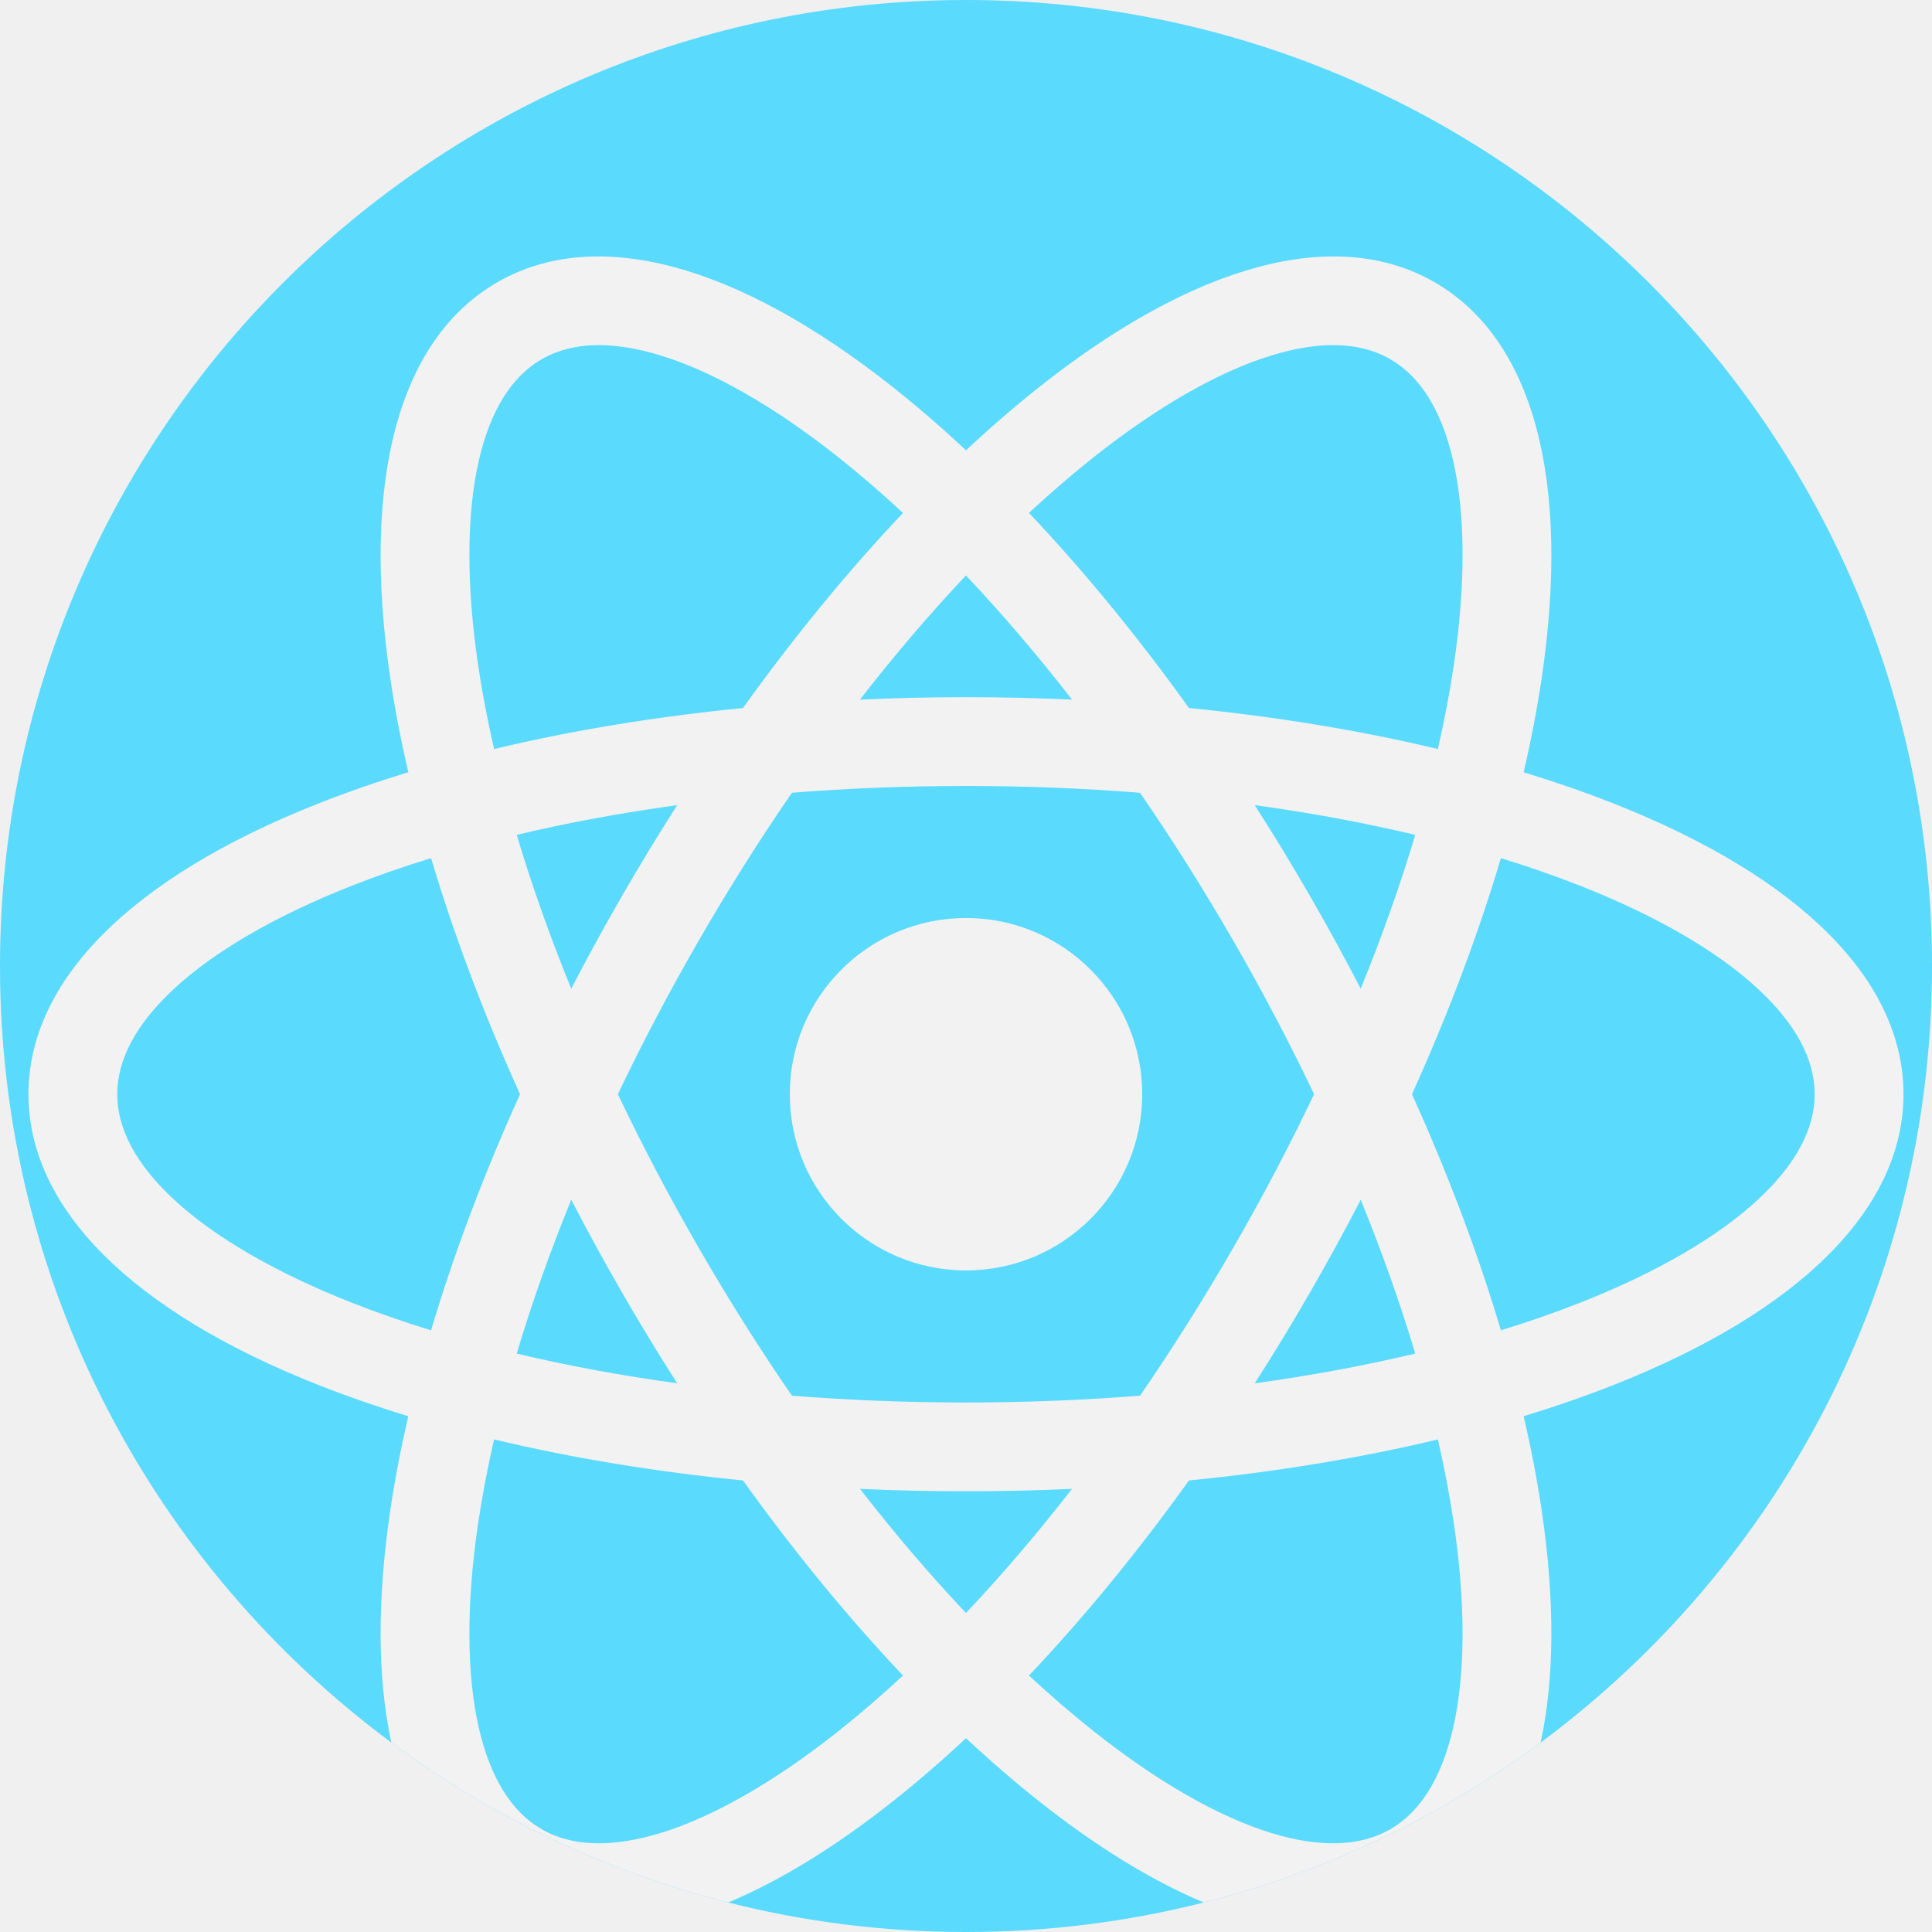
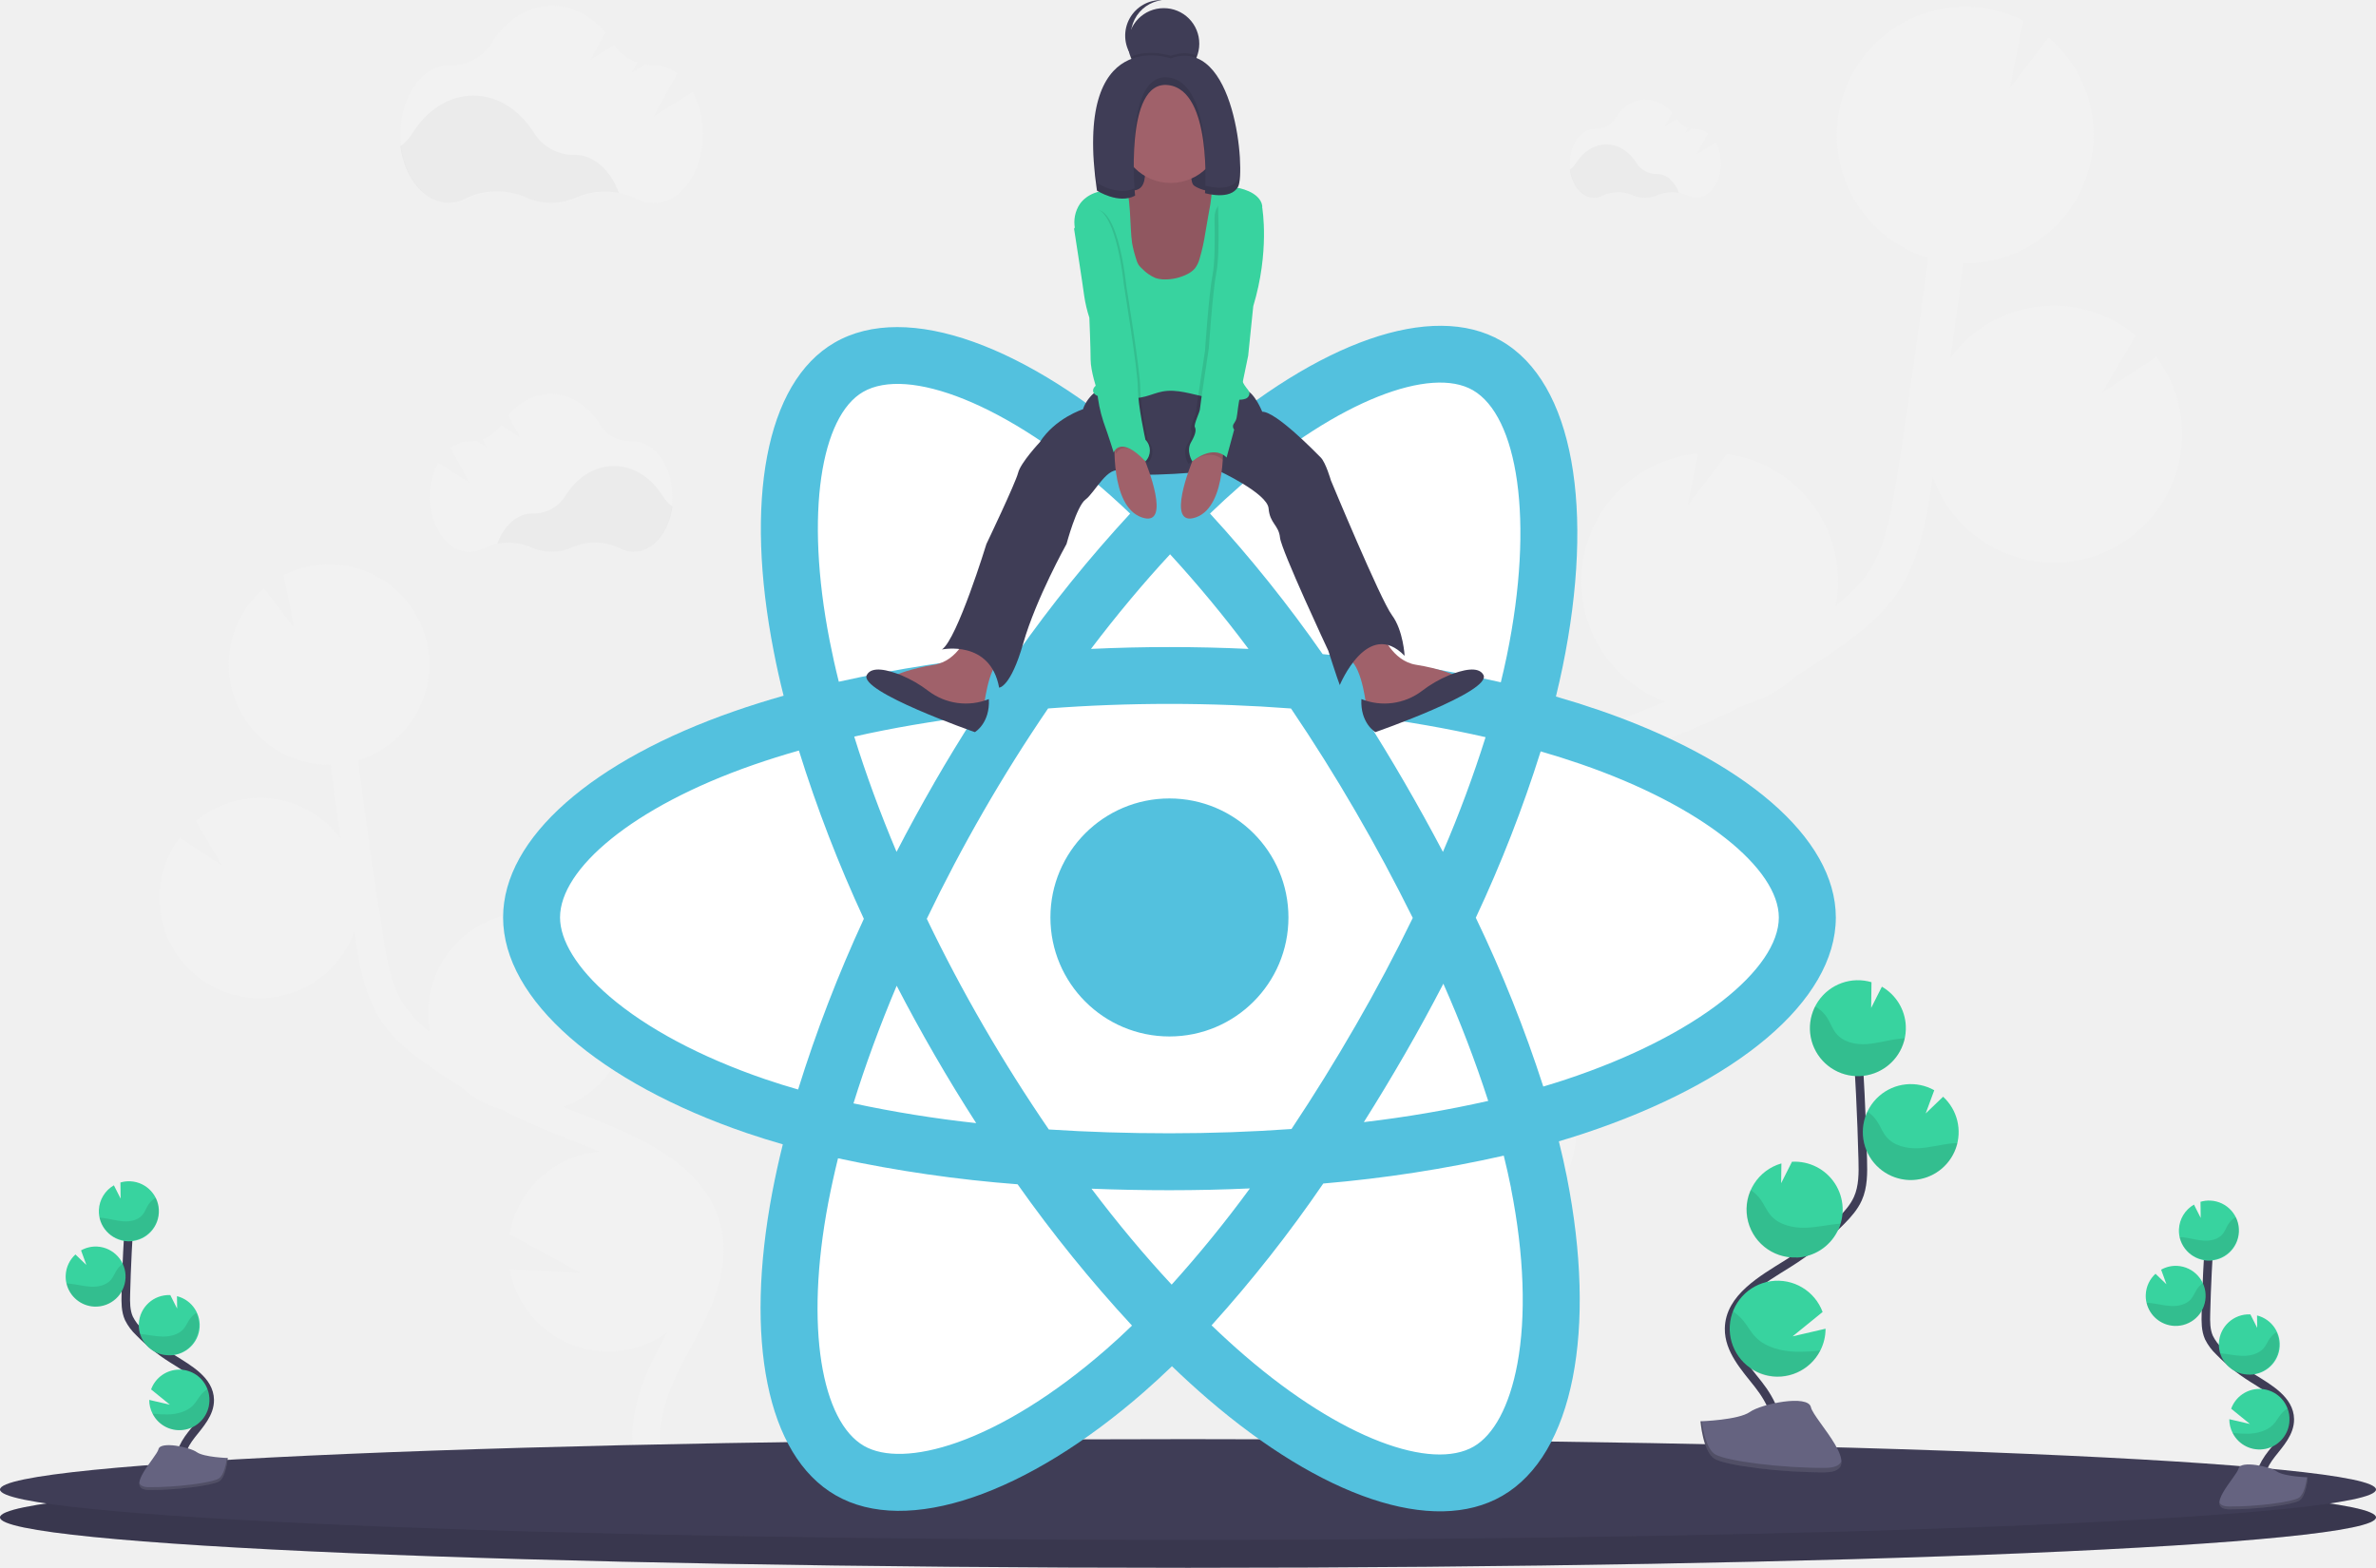
- <svg xmlns="http://www.w3.org/2000/svg" version="1.1" id="Capa_1" x="0px" y="0px" viewBox="0 0 512 512" style="enable-background:new 0 0 512 512;" xml:space="preserve">
-   <path style="fill:#5ADAFD;" d="M512,256c0,84.344-40.793,159.159-103.717,205.803c-26.342,19.519-56.56,34.105-89.287,42.381  C298.841,509.294,277.744,512,256,512s-42.851-2.706-63.007-7.816c-32.726-8.276-62.945-22.862-89.287-42.392  C40.782,415.148,0,340.334,0,256C0,114.615,114.615,0,256,0S512,114.615,512,256z" />
-   <g>
-     <path style="fill:#F2F2F2;" d="M408.545,400.144c-1.202-8.056-2.79-16.353-4.754-24.837c-1.735-7.45-3.751-15.047-6.039-22.758   c-6.019-20.25-13.949-41.294-23.562-62.568c-4.211-9.3-8.746-18.641-13.584-27.972c-4.263-8.223-8.756-16.457-13.49-24.639   c-4.723-8.192-9.592-16.196-14.597-24.001c-5.653-8.85-11.473-17.439-17.429-25.736c-13.605-18.965-27.867-36.362-42.402-51.702   c-5.527-5.841-11.097-11.379-16.687-16.593c-6.363-5.956-12.758-11.483-19.143-16.551c-41.681-33.092-78.994-43.029-105.085-27.972   c-26.091,15.067-36.143,52.349-28.327,105.002c1.191,8.056,2.79,16.353,4.765,24.837c1.714,7.45,3.73,15.047,6.029,22.758   c6.019,20.25,13.949,41.305,23.573,62.568c4.201,9.3,8.735,18.63,13.573,27.961c4.263,8.234,8.767,16.457,13.49,24.649   c4.723,8.192,9.592,16.196,14.597,24.001c5.663,8.861,11.483,17.45,17.429,25.746c13.605,18.965,27.867,36.352,42.402,51.691   c5.528,5.841,11.107,11.389,16.697,16.603c6.363,5.956,12.758,11.473,19.132,16.541c15.329,12.173,30.062,21.211,43.865,27.011   c32.726-8.276,62.945-22.862,89.286-42.381C411.961,444.855,412.097,424.093,408.545,400.144z M385.076,458   c-3.041,13.145-8.631,22.152-16.624,26.76c-7.983,4.618-18.578,4.953-31.483,1.024c-13.981-4.274-30.302-13.615-47.208-27.042   c-5.684-4.514-11.379-9.425-17.074-14.702c-5.58-5.183-11.16-10.721-16.697-16.583c-9.509-10.062-18.913-21.076-28.087-32.893   c-6.123-7.889-12.152-16.133-18.035-24.691c-8.537-12.403-16.781-25.464-24.618-39.048c-7.847-13.584-15.036-27.251-21.504-40.845   c-4.472-9.373-8.6-18.714-12.361-27.961c-5.653-13.855-10.491-27.512-14.451-40.772c-2.299-7.732-4.315-15.318-5.998-22.747   c-1.735-7.565-3.145-14.963-4.211-22.141c-3.176-21.347-3.103-40.155,0.188-54.397c3.041-13.145,8.641-22.152,16.624-26.76   c4.315-2.487,9.383-3.741,15.161-3.741c4.932,0,10.386,0.909,16.321,2.727c13.981,4.263,30.302,13.615,47.208,27.032   c5.684,4.514,11.389,9.425,17.074,14.723c5.59,5.172,11.16,10.71,16.687,16.562c9.519,10.062,18.923,21.076,28.108,32.904   c6.123,7.889,12.152,16.133,18.035,24.691c8.526,12.403,16.771,25.464,24.607,39.037c7.847,13.584,15.036,27.251,21.504,40.845   c4.472,9.383,8.6,18.725,12.361,27.972c5.653,13.855,10.491,27.502,14.451,40.761c2.299,7.732,4.315,15.318,6.008,22.747   c1.724,7.565,3.135,14.963,4.201,22.141C388.441,424.95,388.368,443.758,385.076,458z" />
-     <path style="fill:#F2F2F2;" d="M427.677,212.961c-7.576-2.988-15.559-5.757-23.897-8.307c-7.314-2.226-14.9-4.284-22.727-6.154   c-20.543-4.911-42.736-8.568-65.964-10.867c-10.146-1.014-20.501-1.755-30.992-2.226c-9.258-0.428-18.641-0.648-28.097-0.648   s-18.84,0.219-28.108,0.648c-10.501,0.47-20.856,1.223-31.002,2.226c-23.228,2.299-45.411,5.956-65.954,10.867   c-7.826,1.87-15.412,3.929-22.727,6.154c-8.338,2.539-16.321,5.319-23.897,8.307C34.816,232.5,7.544,259.856,7.544,289.98   c0,30.124,27.272,57.48,76.769,77.03c7.576,2.988,15.548,5.757,23.886,8.307c7.314,2.226,14.9,4.284,22.727,6.144   c20.543,4.921,42.736,8.568,65.975,10.877c10.146,1.003,20.501,1.745,31.002,2.226c9.258,0.428,18.641,0.637,28.097,0.637   c9.456,0,18.829-0.209,28.087-0.637c10.501-0.481,20.846-1.223,31.002-2.226c23.228-2.299,45.432-5.956,65.975-10.877   c7.826-1.87,15.412-3.918,22.727-6.154c8.328-2.539,16.311-5.308,23.886-8.297c49.507-19.55,76.769-46.905,76.769-77.03   C504.445,259.856,477.184,232.5,427.677,212.961z M466.045,317.753c-10.679,9.979-26.937,19.435-47.01,27.366   c-6.76,2.664-13.866,5.151-21.285,7.429c-7.283,2.247-14.858,4.305-22.695,6.165c-13.469,3.208-27.711,5.841-42.538,7.879   c-9.885,1.369-20.031,2.466-30.386,3.271c-15.015,1.202-30.448,1.808-46.132,1.808s-31.117-0.606-46.132-1.797   c-10.355-0.815-20.511-1.912-30.396-3.281c-14.827-2.038-29.069-4.671-42.538-7.879c-7.837-1.86-15.412-3.918-22.695-6.165   c-7.419-2.278-14.524-4.765-21.285-7.429c-20.072-7.931-36.331-17.387-47.01-27.366c-9.864-9.206-14.869-18.547-14.869-27.773   c0-9.226,5.005-18.568,14.869-27.773c10.679-9.979,26.937-19.435,47.01-27.366c6.76-2.664,13.866-5.151,21.285-7.429   c7.283-2.247,14.858-4.305,22.695-6.165c13.469-3.208,27.711-5.841,42.538-7.879c9.885-1.369,20.041-2.466,30.396-3.281   c15.015-1.191,30.448-1.797,46.132-1.797s31.117,0.606,46.132,1.808c10.355,0.805,20.501,1.902,30.386,3.271   c14.827,2.038,29.069,4.671,42.538,7.879c7.837,1.86,15.412,3.918,22.695,6.165c7.419,2.278,14.524,4.765,21.285,7.429   c20.072,7.931,36.331,17.387,47.01,27.366c9.864,9.206,14.869,18.547,14.869,27.773   C480.914,299.207,475.909,308.548,466.045,317.753z" />
-     <path style="fill:#F2F2F2;" d="M380.217,74.815c-26.091-15.057-63.404-5.12-105.085,27.972   c-6.374,5.068-12.769,10.595-19.132,16.551c-5.59,5.214-11.17,10.762-16.697,16.603c-14.535,15.339-28.797,32.726-42.412,51.691   c-5.945,8.296-11.766,16.886-17.418,25.736c-5.005,7.805-9.874,15.809-14.597,24.001c-4.723,8.192-9.226,16.415-13.49,24.649   c-4.838,9.331-9.373,18.672-13.573,27.961c-9.624,21.274-17.554,42.318-23.573,62.568c-2.299,7.722-4.315,15.318-6.04,22.768   c-1.964,8.485-3.563,16.771-4.754,24.827c-3.553,23.939-3.417,44.701,0.261,61.649c26.342,19.529,56.56,34.116,89.287,42.392   c13.803-5.799,28.536-14.838,43.865-27.011c6.384-5.068,12.779-10.595,19.143-16.541c5.59-5.214,11.16-10.752,16.687-16.593   c14.524-15.339,28.797-32.737,42.402-51.702c5.945-8.297,11.766-16.886,17.429-25.746c5.005-7.805,9.874-15.809,14.597-24.001   c4.733-8.182,9.226-16.405,13.49-24.639c4.838-9.331,9.373-18.672,13.584-27.972c9.613-21.264,17.544-42.318,23.562-62.568   c2.288-7.711,4.305-15.308,6.029-22.758c1.975-8.485,3.563-16.781,4.765-24.837C416.36,127.164,406.309,89.882,380.217,74.815z    M375.056,221.247c-3.96,13.26-8.798,26.906-14.451,40.761c-3.762,9.247-7.889,18.589-12.361,27.972   c-6.468,13.594-13.657,27.261-21.504,40.845c-7.837,13.573-16.081,26.634-24.607,39.037c-5.893,8.568-11.922,16.812-18.045,24.701   c-9.174,11.818-18.578,22.831-28.097,32.893c-5.527,5.851-11.097,11.389-16.687,16.572c-5.684,5.287-11.389,10.198-17.074,14.712   c-16.906,13.427-33.228,22.768-47.208,27.042c-12.904,3.929-23.5,3.594-31.483-1.024c-7.983-4.608-13.584-13.615-16.624-26.76   c-3.291-14.242-3.365-33.05-0.188-54.397c1.066-7.178,2.476-14.576,4.2-22.141c1.693-7.429,3.709-15.015,6.008-22.747   c3.96-13.26,8.798-26.917,14.451-40.772c3.762-9.247,7.889-18.589,12.361-27.961c6.468-13.594,13.657-27.261,21.504-40.845   c7.837-13.584,16.081-26.645,24.618-39.048c5.883-8.558,11.901-16.802,18.024-24.68c9.185-11.828,18.589-22.841,28.097-32.904   c5.538-5.862,11.118-11.4,16.697-16.572c5.695-5.287,11.389-10.198,17.074-14.712c16.906-13.416,33.228-22.768,47.208-27.032   c5.935-1.818,11.389-2.727,16.321-2.727c5.778,0,10.856,1.254,15.161,3.741c7.993,4.608,13.584,13.615,16.624,26.76   c3.291,14.242,3.365,33.05,0.188,54.397c-1.066,7.178-2.476,14.576-4.211,22.141C379.371,205.928,377.354,213.514,375.056,221.247z   " />
-     <circle style="fill:#F2F2F2;" cx="256" cy="289.98" r="46.696" />
-   </g>
-   <g>
- </g>
-   <g>
- </g>
-   <g>
- </g>
-   <g>
- </g>
-   <g>
- </g>
-   <g>
- </g>
-   <g>
- </g>
-   <g>
- </g>
-   <g>
- </g>
-   <g>
- </g>
-   <g>
- </g>
-   <g>
- </g>
-   <g>
- </g>
-   <g>
- </g>
-   <g>
- </g>
+ <svg xmlns="http://www.w3.org/2000/svg" data-name="Layer 1" width="1108" height="731.18">
+   <path d="M767.68 330.79l6.89-2.7c.66-.26 1.31-.54 2-.81a59.85 59.85 0 0115.28-115.77l-4.8 24.2 18.22-23.92h.16a59.87 59.87 0 0151.16 67.45c-.15 1.13-.39 2.23-.6 3.34 5.61-4.43 10.87-9.32 14.81-15 8-11.54 10.71-25.76 13.47-43.17 5.47-34.48 10.4-69.34 14.84-104.18a59.83 59.83 0 01-42-65.36c.25-1.82.6-3.59 1-5.34.1-.44.2-.88.31-1.31.43-1.69.91-3.35 1.47-5 .09-.27.21-.52.3-.78.5-1.37 1-2.72 1.65-4 .22-.5.44-1 .67-1.47a57.69 57.69 0 012.22-4.19c.27-.45.56-.88.83-1.33.62-1 1.27-2 1.94-2.93.36-.5.71-1 1.08-1.49l.27-.39a59.81 59.81 0 0174.64-17l-6.24 31.49 18-23.64a59.5 59.5 0 0116.32 68.62h.07c-.17.4-.38.78-.55 1.18-.33.74-.67 1.47-1 2.2-.46.93-1 1.84-1.45 2.74-.38.68-.75 1.36-1.16 2-.59 1-1.23 1.9-1.87 2.83-.38.54-.73 1.1-1.12 1.63-1 1.39-2.12 2.72-3.26 4-.4.45-.83.86-1.25 1.3-.81.86-1.62 1.71-2.48 2.52-.53.5-1.09 1-1.64 1.46-.79.7-1.6 1.38-2.43 2-.59.47-1.19.92-1.79 1.36a77.101 77.101 0 01-4.45 2.96c-1 .61-2.05 1.17-3.1 1.72-.53.27-1 .57-1.59.83-1.58.77-3.2 1.48-4.85 2.11-.31.12-.64.21-.95.32-1.38.5-2.77 1-4.18 1.35-.61.17-1.23.31-1.85.46-1.15.28-2.31.54-3.48.76q-1 .18-2.07.33c-1.15.17-2.31.3-3.48.4-.69.06-1.37.12-2.07.16-1.26.06-2.53.07-3.8.06a2.08 2.08 0 00-.25 0q-2.82 22-5.92 44a59.82 59.82 0 0186.4-10.32l-15.68 26.58 25.21-16.59a59.68 59.68 0 0111.5 44.16 58.76 58.76 0 01-4.5 15.94 59.83 59.83 0 01-111.19-4c-.23 1.48-.45 3-.68 4.46-2.44 15.35-5.47 34.46-16.23 50-7.29 10.56-17.33 18.36-27.09 25.22q-9.52 6.7-19.48 12.77a59.85 59.85 0 01-24.53 13.74q-16 8.19-32.69 14.81l-6.95 2.72c-6.25 2.44-12.65 4.94-19 7.6 1 .09 2 .17 3 .3a59.9 59.9 0 0150.86 49.05l-42.31 23.11 42.18-1.89A59.16 59.16 0 01797 450.13a59.87 59.87 0 01-82.7 11.74l2.1 3.91c1.4 2.58 2.78 5.15 4.12 7.7 18.33 34.74 19.66 64.74 3.75 84.49l-13-10.45c15.49-19.22 3.2-49.77-5.5-66.27-1.32-2.5-2.68-5-4-7.56-11.77-21.83-25.12-46.57-19.77-72.9 8-39.7 51.05-56.5 85.68-70zM269.6 519.01l-5.38-2.11c-.52-.2-1-.43-1.54-.63a46.75 46.75 0 00-11.94-90.42l3.75 18.9-14.22-18.68h-.13a46.76 46.76 0 00-40 52.68c.12.89.31 1.74.47 2.61a55.84 55.84 0 01-11.56-11.73c-6.23-9-8.37-20.12-10.53-33.71-4.23-26.93-8.07-54.15-11.52-81.33a46.72 46.72 0 0032.77-51.05c-.2-1.42-.47-2.8-.79-4.17l-.24-1a48.36 48.36 0 00-1.15-3.88c-.07-.21-.16-.41-.24-.61a48.24 48.24 0 00-1.28-3.15c-.18-.38-.35-.77-.53-1.15-.54-1.11-1.11-2.2-1.73-3.26-.21-.36-.44-.7-.65-1-.49-.78-1-1.55-1.52-2.29-.28-.39-.55-.79-.84-1.17l-.21-.3a46.76 46.76 0 00-58.29-13.32l4.88 24.6-14.07-18.46a46.48 46.48 0 00-12.75 53.59h-.05c.13.31.29.61.43.92.26.58.52 1.15.8 1.72q.54 1.08 1.14 2.13c.29.54.58 1.07.9 1.59.46.75 1 1.48 1.46 2.21.3.42.57.86.88 1.27.8 1.08 1.65 2.12 2.54 3.13.31.35.65.67 1 1 .63.67 1.27 1.33 1.94 2 .41.4.85.77 1.28 1.14q.93.83 1.89 1.59c.46.36.93.71 1.4 1.06.68.49 1.37 1 2.06 1.41.47.31.94.61 1.42.9.79.48 1.6.91 2.42 1.34.42.22.82.45 1.24.66 1.24.6 2.5 1.15 3.79 1.64.24.1.5.16.74.25 1.07.39 2.16.75 3.27 1.06.47.13 1 .24 1.44.35.9.22 1.8.43 2.72.6l1.61.26c.9.13 1.81.23 2.72.31.54.05 1.07.09 1.62.12 1 .05 2 .06 3 .05h.19q2.2 17.22 4.62 34.41a46.71 46.71 0 00-67.48-8.14l12.14 20.64-19.68-12.95a46.57 46.57 0 00-9 34.49 45.8 45.8 0 003.53 12.46 46.73 46.73 0 0086.84-3.12c.18 1.15.35 2.32.53 3.48 1.9 12 4.27 26.92 12.67 39.08 5.7 8.24 13.54 14.33 21.16 19.69q7.44 5.24 15.21 10a46.88 46.88 0 0019.16 10.74c8.32 4.26 16.84 8.14 25.54 11.56l5.42 2.13c4.88 1.9 9.88 3.85 14.81 5.93-.78.07-1.57.13-2.36.24a46.77 46.77 0 00-39.72 38.27l33 18-32.94-1.47a46.78 46.78 0 0073.57 29.2c-.55 1-1.09 2-1.64 3.05-1.09 2-2.17 4-3.22 6-14.31 27.13-15.35 50.57-2.92 66l10.13-8.16c-12.1-15-2.5-38.87 4.3-51.76 1-1.95 2.09-3.92 3.16-5.9 9.19-17 19.61-36.37 15.46-56.94-6.21-30.94-39.86-44.02-66.9-54.6z" fill="#f2f2f2" />
+   <ellipse cx="554" cy="707.68" rx="554" ry="23.5" fill="#3f3d56" />
+   <ellipse cx="554" cy="707.68" rx="554" ry="23.5" opacity=".1" />
+   <ellipse cx="554" cy="694.68" rx="554" ry="23.5" fill="#3f3d56" />
+   <path d="M85 686.32c-3-5.51.4-12.26 4.28-17.18s8.61-10 8.51-16.29c-.14-9-9.7-14.31-17.33-19.08a84.78 84.78 0 01-15.56-12.51 23 23 0 01-4.78-6.4c-1.58-3.52-1.53-7.52-1.43-11.38q.5-19.26 1.9-38.48" fill="none" stroke="#3f3d56" stroke-miterlimit="10" stroke-width="4" />
+   <path d="M46.11 564.29a14 14 0 017-11.49l3.14 6.21-.09-7.52a13.86 13.86 0 014.62-.56 14 14 0 11-14.67 13.36zm25.03 95a14 14 0 0026.5-5.76 13.82 13.82 0 00-.91-5.69 14 14 0 00-26.27.15l8.77 7.13-9.64-2.24a13.89 13.89 0 001.55 6.41zm6.93-27.25a14 14 0 004.46-27.54l.07 5.79-3.18-6.29a14.04 14.04 0 00-1.31 28.05zM44 609.37a14.016 14.016 0 001.32-28 13.88 13.88 0 00-7.52 1.78l2.48 6.8-5.11-4.9a14 14 0 00-4.53 9.69 13.33 13.33 0 00.36 3.85 14 14 0 0013 10.78z" fill="#38d39f" />
+   <path d="M48 568.03c3.24.36 6.39 1.37 9.64 1.57s6.82-.58 8.88-3.1c1.11-1.37 1.66-3.09 2.59-4.57a10.08 10.08 0 013.54-3.33 14 14 0 11-26.24 9.32c.53.02 1.06.06 1.59.11zm-4 41.34a14 14 0 0013.35-20 10.4 10.4 0 00-2.82 2.83c-1 1.51-1.61 3.25-2.78 4.64-2.19 2.57-5.92 3.41-9.31 3.25s-6.66-1.11-10-1.42c-.47 0-.94-.08-1.41-.09A14 14 0 0044 609.37zm34.07 22.67a14 14 0 0013.47-19.76 11.36 11.36 0 00-3 2.85c-1.09 1.54-1.77 3.31-3 4.73-2.36 2.64-6.34 3.57-9.93 3.48s-6.82-.93-10.28-1.19a14 14 0 0012.74 9.89zm-6.93 27.25a14 14 0 0026.5-5.76 13.82 13.82 0 00-.91-5.69 14 14 0 00-3.08 2.74c-1.34 1.63-2.21 3.47-3.76 5-2.87 2.82-7.5 4-11.62 4.09a62.35 62.35 0 01-7.13-.38z" opacity=".1" />
+   <path d="M106.19 679.98s-11.08-.34-14.41-2.72-17-5.22-17.87-1.4-16.65 19-4.14 19.06 29.06-2 32.39-4 4.03-10.94 4.03-10.94z" fill="#656380" />
+   <path d="M69.54 693.59c12.51.1 29.06-2 32.4-4 2.53-1.54 3.54-7.09 3.88-9.65h.37s-.7 8.93-4 11-19.89 4.08-32.39 4c-3.61 0-4.86-1.31-4.79-3.22.47 1.13 1.85 1.87 4.53 1.87z" opacity=".2" />
+   <path d="M1055 695.32c-3-5.51.4-12.26 4.28-17.18s8.61-10 8.51-16.29c-.14-9-9.7-14.31-17.33-19.08a84.78 84.78 0 01-15.56-12.51 23 23 0 01-4.78-6.4c-1.58-3.52-1.53-7.52-1.43-11.38q.49-19.26 1.9-38.48" fill="none" stroke="#3f3d56" stroke-miterlimit="10" stroke-width="4" />
+   <path d="M1016.11 573.29a14 14 0 017-11.49l3.14 6.21-.09-7.52a13.86 13.86 0 014.62-.56 14 14 0 11-14.68 13.36zm25.03 95a14 14 0 0026.5-5.76 13.82 13.82 0 00-.91-5.69 14 14 0 00-26.27.15l8.77 7.13-9.64-2.24a13.89 13.89 0 001.55 6.41zm6.93-27.25a14 14 0 004.46-27.54l.07 5.79-3.18-6.29a14.04 14.04 0 00-1.31 28.05zM1014 618.37a14.016 14.016 0 001.32-28 13.88 13.88 0 00-7.52 1.78l2.48 6.8-5.11-4.9a14 14 0 00-4.53 9.69 13.33 13.33 0 00.36 3.85 14 14 0 0013 10.78z" fill="#38d39f" />
+   <path d="M1018 577.03c3.24.36 6.39 1.37 9.64 1.57s6.82-.58 8.88-3.1c1.11-1.37 1.66-3.09 2.59-4.57a10.08 10.08 0 013.54-3.33 14 14 0 11-26.24 9.32c.53.02 1.06.06 1.59.11zm-4 41.34a14 14 0 0013.35-20 10.4 10.4 0 00-2.82 2.83c-1 1.51-1.61 3.25-2.78 4.64-2.19 2.57-5.92 3.41-9.31 3.25s-6.66-1.11-10-1.42c-.47 0-.94-.08-1.41-.09a14 14 0 0012.97 10.79zm34.07 22.67a14 14 0 0013.47-19.76 11.36 11.36 0 00-3 2.85c-1.09 1.54-1.77 3.31-3 4.73-2.36 2.64-6.34 3.57-9.93 3.48s-6.82-.93-10.28-1.19a14 14 0 0012.74 9.89zm-6.93 27.25a14 14 0 0026.5-5.76 13.82 13.82 0 00-.91-5.69 14 14 0 00-3.08 2.74c-1.34 1.63-2.21 3.47-3.76 5-2.87 2.82-7.5 4-11.62 4.09a62.35 62.35 0 01-7.13-.38z" opacity=".1" />
+   <path d="M1076.19 688.98s-11.08-.34-14.41-2.72-17-5.22-17.87-1.4-16.65 19-4.14 19.06 29.06-2 32.39-4 4.03-10.94 4.03-10.94z" fill="#656380" />
+   <path d="M1039.54 702.59c12.51.1 29.06-2 32.4-4 2.53-1.54 3.54-7.09 3.88-9.65h.37s-.7 8.93-4 11-19.89 4.08-32.39 4c-3.61 0-4.86-1.31-4.79-3.22.47 1.13 1.85 1.87 4.53 1.87z" opacity=".2" />
+   <path d="M745.57 331.15q-9.92-3.4-20-6.3 1.66-6.79 3.09-13.65c15.14-73.51 5.24-132.73-28.57-152.22-32.42-18.7-85.44.8-139 47.39q-7.92 6.92-15.47 14.2-5.07-4.85-10.3-9.51c-56.11-49.83-112.32-70.82-146.14-51.27-32.39 18.75-42 74.42-28.35 144.09q2 10.35 4.59 20.58c-7.95 2.26-15.64 4.67-23 7.24-65.79 22.89-107.81 58.89-107.81 96.18 0 38.51 45.11 77.14 113.64 100.56q8.34 2.83 16.8 5.26-2.74 11-4.88 22.18c-13 68.46-2.84 122.82 29.46 141.45 33.37 19.26 89.37-.54 143.89-48.2 4.31-3.77 8.63-7.77 13-11.95q8.18 7.89 16.79 15.32c52.82 45.45 105 63.81 137.26 45.12 33.33-19.29 44.16-77.69 30.1-148.73q-1.6-8.14-3.73-16.61 5.91-1.74 11.56-3.61c71.24-23.6 117.6-61.76 117.6-100.79 0-37.43-43.38-73.62-110.5-96.73z" fill="#53c1de" />
+   <path d="M730.12 503.47c-3.4 1.13-6.88 2.21-10.44 3.27a621.6 621.6 0 00-31.47-78.73 623.06 623.06 0 0030.25-77.58c6.35 1.84 12.53 3.78 18.47 5.83 57.51 19.79 92.59 49.06 92.59 71.62 0 24-37.89 55.21-99.4 75.59zm-25.52 50.58c6.22 31.41 7.1 59.81 3 82-3.7 19.95-11.14 33.25-20.34 38.58-19.59 11.33-61.47-3.4-106.64-42.27q-7.77-6.69-15.63-14.25a624.23 624.23 0 0052.09-66.14 620.2 620.2 0 0084.17-13q1.9 7.68 3.37 15zM446.48 672.69c-19.14 6.76-34.38 6.95-43.59 1.64-19.6-11.31-27.75-55-16.63-113.5q2-10.37 4.53-20.63a625.79 625.79 0 0083.75 12.13 645.09 645.09 0 0053.35 65.9q-5.79 5.61-11.84 10.91c-24.11 21.08-48.28 36-69.57 43.55zm-89.64-169.37c-30.31-10.36-55.33-23.82-72.49-38.5-15.41-13.2-23.19-26.31-23.19-36.94 0-22.63 33.74-51.5 90-71.11q10.6-3.69 21.39-6.73a637.08 637.08 0 0030.29 78.48 646.29 646.29 0 00-30.66 79.6q-7.74-2.21-15.34-4.8zm30.05-204.54c-11.68-59.69-3.93-104.72 15.59-116 20.79-12 66.76 5.12 115.22 48.15 3.1 2.75 6.21 5.63 9.32 8.6a635.89 635.89 0 00-52.93 65.52 648.42 648.42 0 00-82.93 12.89q-2.39-9.52-4.27-19.15zM655 364.97q-9.11-15.74-18.89-31.08c19.83 2.51 38.82 5.83 56.66 9.91a565.54 565.54 0 01-19.89 53.51q-8.61-16.35-17.88-32.34zM545.64 258.5a569.3 569.3 0 0136.57 44.14q-36.71-1.73-73.45 0c12.07-15.92 24.44-30.72 36.88-44.13zm-110 106.65q-9.15 15.87-17.55 32.14c-7.73-18.33-14.34-36.36-19.74-53.77 17.73-4 36.64-7.21 56.34-9.68q-9.92 15.44-19.07 31.31zm19.61 158.65a564.64 564.64 0 01-57.25-9.21c5.49-17.71 12.25-36.13 20.15-54.86q8.43 16.29 17.61 32.16 9.34 16.19 19.47 31.91zm91.14 75.33c-12.6-13.54-25.15-28.54-37.39-44.75q17.85.71 36.36.71 19 0 37.51-.84a563.94 563.94 0 01-36.5 44.88zm126.69-140.35A562.82 562.82 0 01694 513.44a561.35 561.35 0 01-58 9.89q9.85-15.63 19.08-31.63 9.38-16.26 18-32.92zm-41 19.66q-14.12 24.52-29.81 48.1c-18.44 1.32-37.49 2-56.91 2s-38.15-.6-56.27-1.78q-16.09-23.5-30.39-48.17t-26.51-50.08q12.27-25.53 26.43-50.1 14.14-24.56 30.13-48c18.49-1.4 37.43-2.13 56.59-2.13s38.22.74 56.69 2.14q15.81 23.37 30 47.81t26.79 49.87q-12.45 25.62-26.71 50.3zm54.77-296.46c20.81 12 28.9 60.4 15.83 123.87q-1.29 6.19-2.8 12.35a635.74 635.74 0 00-83.09-13.13 625.16 625.16 0 00-52.53-65.56q7-6.74 14.29-13.11c45.88-39.93 88.76-55.69 108.3-44.42z" fill="#fff" />
+   <path d="M545.34 372.38a55.5 55.5 0 11-55.5 55.5 55.49 55.49 0 0155.5-55.5" fill="#53c1de" />
+   <path d="M559.26 20.4a16.6 16.6 0 11-16.6-16.6 16.52 16.52 0 0116.6 16.6z" fill="#3f3d56" />
+   <path d="M529.4 24.59A16.62 16.62 0 01541.89.05a16.6 16.6 0 101.41 33.07 16.6 16.6 0 01-13.9-8.53zm-7.49 18.93h44.47v69.37h-44.47z" fill="#3f3d56" />
+   <path opacity=".1" d="M521.91 43.52h44.47v69.37h-44.47z" />
+   <path d="M451.66 295.2s-4.75 13.05-16 14.83-17.79 4.74-17.79 4.74l26.68 17.19 14.23-1.78s1.78-18.38 7.71-22.53-14.83-12.45-14.83-12.45zm192.68 0s4.75 13.05 16 14.83 17.79 4.74 17.79 4.74l-26.68 17.19-14.23-1.78s-1.78-18.38-7.71-22.53 14.83-12.45 14.83-12.45z" fill="#a0616a" />
+   <path d="M514.5 180.18s-7.11 3.56-9.48 10.68c0 0-13 4.15-20.16 15.41 0 0-8.9 9.49-10.08 14.23S460 253.7 460 253.7s-13.64 44.47-20.75 49.21c0 0 22.53-4.74 26.68 17.79 0 0 5.33 0 11.26-20.75s20.16-46.25 20.16-46.25 4.74-17.78 8.89-20.75 10.67-16.6 16.6-13 45.06-.6 45.06-.6 23.1 10.64 23.68 17.75 4.74 7.71 5.33 13.64 22.53 52.76 22.53 52.76 4.15 13 5.34 16c0 0 13-31.42 30.24-13.63 0 0-.6-11.86-5.93-19s-28.46-62.84-28.46-62.84-2.37-8.3-4.74-10.67-20.76-21.35-27.28-21.35c0 0-3.55-8.89-7.7-10.08zm-53.36 145.85a28.89 28.89 0 01-28.22-3.79 56.37 56.37 0 00-12.59-7.3c-6.29-2.54-13.81-4.42-16.1-.17-4.15 7.71 50.39 26.68 50.39 26.68s7.12-4.15 6.52-15.42zm173.72 0a28.89 28.89 0 0028.22-3.79 56.37 56.37 0 0112.59-7.3c6.29-2.54 13.81-4.42 16.1-.17 4.15 7.71-50.39 26.68-50.39 26.68s-7.12-4.15-6.52-15.42z" fill="#3f3d56" />
+   <path d="M533.88 82.67c-.22 2.06-.9 4.29-2.66 5.38-1.44.9-3.26.83-4.92 1.17a11.46 11.46 0 00-7.82 6.77 17.51 17.51 0 00-.75 10.55 39.22 39.22 0 001.52 5.06c1.74 4.92 3.84 9.8 7.09 13.89a59 59 0 009.3 8.77c2.11 1.72 4.29 3.47 6.89 4.28a21.75 21.75 0 005.4.72c2.25.1 4.65.17 6.6-.95 3-1.73 3.89-5.55 5.52-8.62 1.38-2.6 3.44-4.81 4.73-7.46a29.49 29.49 0 002-6.52l2.77-12.3c1-4.47 1.92-9.51-.59-13.34a2.28 2.28 0 00-.74-.77 2.79 2.79 0 00-1.52-.15 16.44 16.44 0 01-9.15-2.09 3.93 3.93 0 01-1.15-.9 4.72 4.72 0 01-.7-2.12 22.2 22.2 0 00-1.28-4.45 3 3 0 00-.87-1.34 3.15 3.15 0 00-1.41-.47 114.47 114.47 0 00-12.93-1.35c-1.42-.07-3.56-.64-4.54.62s-.67 4.12-.79 5.62z" fill="#a0616a" />
+   <path d="M533.88 82.67c-.22 2.06-.9 4.29-2.66 5.38-1.44.9-3.26.83-4.92 1.17a11.46 11.46 0 00-7.82 6.77 17.51 17.51 0 00-.75 10.55 39.22 39.22 0 001.52 5.06c1.74 4.92 3.84 9.8 7.09 13.89a59 59 0 009.3 8.77c2.11 1.72 4.29 3.47 6.89 4.28a21.75 21.75 0 005.4.72c2.25.1 4.65.17 6.6-.95 3-1.73 3.89-5.55 5.52-8.62 1.38-2.6 3.44-4.81 4.73-7.46a29.49 29.49 0 002-6.52l2.77-12.3c1-4.47 1.92-9.51-.59-13.34a2.28 2.28 0 00-.74-.77 2.79 2.79 0 00-1.52-.15 16.44 16.44 0 01-9.15-2.09 3.93 3.93 0 01-1.15-.9 4.72 4.72 0 01-.7-2.12 22.2 22.2 0 00-1.28-4.45 3 3 0 00-.87-1.34 3.15 3.15 0 00-1.41-.47 114.47 114.47 0 00-12.93-1.35c-1.42-.07-3.56-.64-4.54.62s-.67 4.12-.79 5.62z" opacity=".1" />
+   <path d="M525.85 89.74a26.93 26.93 0 00-7.13-1.12c-5.72-.14-11.84 1.83-15.14 6.5a15.34 15.34 0 00-2.29 11.47 23.57 23.57 0 005.2 10.66 32 32 0 014 5.24c1.58 3 1.63 6.59 2.06 10 1 8.12 4.46 15.75 5.83 23.82s.19 17.42-6.18 22.55c-1.07.86-2.37 1.77-2.46 3.14-.14 2.19 2.71 3.12 4.9 3.33 6.55.62 13.27 1.23 19.63-.46 2.63-.7 5.17-1.79 7.85-2.29 6.8-1.27 13.64 1.34 20.45 2.59a90.61 90.61 0 0014.91 1.21 7.94 7.94 0 003.43-.45 2.75 2.75 0 001.74-2.74 4.76 4.76 0 00-1.18-2c-3.44-4.25-4.49-9.9-5.43-15.29l-3.15-18.11c-1.69-9.68-3.26-20.2 1.32-28.89 3.29-6.25 9.36-10.65 12.83-16.8a9.84 9.84 0 001.55-6.28c-.52-3.09-3.31-5.3-6.17-6.59a23.21 23.21 0 00-17.42-.64c.1 4.33-1 8.71-1.71 13l-1.21 7a88.83 88.83 0 01-2.71 12.2 12.85 12.85 0 01-2.17 4.42 11.43 11.43 0 01-3.83 2.79 22.83 22.83 0 01-10.14 2.32 13.54 13.54 0 01-4.48-.69 19 19 0 01-6.17-4.34 10.11 10.11 0 01-1.63-1.77 9.93 9.93 0 01-1.11-2.67 55.42 55.42 0 01-1.91-7.48c-.3-1.94-.4-3.91-.54-5.87-.39-5.79-.39-12.19-1.54-17.76z" fill="#38d39f" />
+   <path d="M519.84 204.49s-2.37 31.43 12.45 36.76 1.78-26.09 1.78-26.09l-4.75-9.48zm50.39 0s2.37 31.43-12.45 36.76-1.78-26.09-1.78-26.09l4.75-9.48z" fill="#a0616a" />
+   <path d="M506.79 99.59l-4.74 7.71s4.15 26.68 4.74 31.42a62.2 62.2 0 002.38 10.08s.59 14.23.59 19.57 3 14.23 3 14.23a64.82 64.82 0 003 14.82c2.37 6.52 4.74 14.23 4.74 14.23s3-8.3 14.82 4.15a7.18 7.18 0 000-10.08s-3.55-16-3.55-24.31-6.53-48-6.53-48-4.24-45.12-18.45-33.82z" opacity=".1" />
+   <path d="M505.61 98.96l-4.74 7.71s4.15 26.68 4.74 31.42a61.84 61.84 0 002.39 10.08s.59 14.23.59 19.56 3 14.23 3 14.23a64.53 64.53 0 003 14.82c2.37 6.53 4.75 14.23 4.75 14.23s3-8.3 14.82 4.15a7.18 7.18 0 000-10.07s-3.56-16-3.56-24.31-6.52-48-6.52-48-4.24-45.09-18.47-33.82z" fill="#38d39f" />
+   <path d="M583.87 94.81l3 3.53s3.49 20.18-4.22 45.68l-2.37 23.12s-4.15 19.57-4.74 24.31-.59 5.33-1.78 7.11a2.29 2.29 0 000 3l-3.56 13s-5.33-6.52-16 1.78c0 0-3-4.74-.6-8.89s2.37-5.93 1.78-7.12 2.37-7.11 2.37-8.3 4.18-28.44 4.18-28.44 1.78-26.68 3.56-35.57c1.09-5.47 1.07-17.66.88-26.24-.19-8.94 10.63-13.78 17-7.5.15.16.33.31.5.53z" opacity=".1" />
+   <path d="M585.65 93.59l3 3.53s3.49 20.19-4.22 45.68l-2.37 23.12s-4.15 19.57-4.74 24.31-.6 5.34-1.78 7.12a2.28 2.28 0 000 3L572 213.39s-5.33-6.53-16 1.77c0 0-3-4.74-.59-8.89s2.37-5.93 1.78-7.11 2.37-7.12 2.37-8.3 4.15-28.46 4.15-28.46 1.78-26.68 3.56-35.58.59-35.57.59-35.57 9.49-6.52 17.79 2.34z" fill="#38d39f" />
+   <circle cx="545.92" cy="61.61" r="23.72" fill="#a0616a" />
+   <path d="M558.29 26a16.6 16.6 0 01-31.09.44c9.26-3.73 18.72-.41 18.72-.41 4.73-1.66 8.83-1.51 12.37-.03z" opacity=".1" />
+   <path d="M545.92 27.22s-45.65-16-34.38 61.66c0 0 10.08 6.52 17.78 2.37 0 0-5.33-53.95 15.42-51.58s17.19 50.4 17.19 50.4 11.86 3.55 15.42-3-1.19-70.48-31.43-59.85z" fill="#3f3d56" />
+   <path d="M544.74 36.11c-14.24-1.62-16.2 23.27-16 39.05.17-15.69 2.81-37 16-35.49 14.81 1.69 17.24 26.66 17.41 40.8.17-12.98-1.25-42.51-17.41-44.36zm-33.2 49.21a159.38 159.38 0 01-1.77-20.53 152.12 152.12 0 001.77 24.09s10.08 6.52 17.78 2.37c0 0-.12-1.28-.26-3.43-7.67 3.87-17.52-2.5-17.52-2.5zm65.81-1.73c-3.32 6.08-13.83 3.41-15.25 3-.07 2.2-.17 3.52-.17 3.52s11.86 3.55 15.42-3c.73-1.34 1.11-5.13 1-10.2-.1 3.25-.45 5.68-1 6.68z" opacity=".1" />
+   <path d="M826.73 672.96c4.74-8.78-.64-19.54-6.82-27.37s-13.73-16-13.57-26c.23-14.35 15.45-22.81 27.62-30.42a134.77 134.77 0 0024.79-19.93c3-3.05 5.87-6.31 7.62-10.21 2.52-5.6 2.45-12 2.29-18.12q-.79-30.71-3-61.34" fill="none" stroke="#3f3d56" stroke-miterlimit="10" stroke-width="4" />
+   <path d="M888.74 478.49a22.31 22.31 0 00-11.16-18.32l-5 9.9.15-12a22.37 22.37 0 1016 20.41zm-39.88 151.39a22.36 22.36 0 111.08-18l-14 11.37 15.37-3.57a22.25 22.25 0 01-2.45 10.2zm-11.05-43.43a22.37 22.37 0 01-7.09-43.86l-.12 9.22 5.06-10h.06a22.37 22.37 0 112.09 44.69zm54.3-36.13a22.37 22.37 0 119.89-41.86l-4 10.83 8.13-7.8a22.37 22.37 0 01-14.07 38.83z" fill="#38d39f" />
+   <path d="M885.74 484.45c-5.17.57-10.19 2.18-15.37 2.5s-10.87-.92-14.14-5c-1.77-2.17-2.65-4.91-4.14-7.28a16 16 0 00-5.63-5.3 22.37 22.37 0 1041.81 14.84c-.85.09-1.69.15-2.53.24zm6.37 65.87a22.39 22.39 0 01-21.28-31.91 16.37 16.37 0 014.5 4.51c1.59 2.4 2.56 5.18 4.43 7.39 3.48 4.09 9.44 5.43 14.84 5.19s10.6-1.78 16-2.28c.75-.06 1.5-.11 2.26-.13a22.37 22.37 0 01-20.75 17.23zm-54.3 36.13a22.37 22.37 0 01-21.46-31.49 17.83 17.83 0 014.73 4.55c1.74 2.45 2.82 5.27 4.86 7.54 3.77 4.2 10.11 5.68 15.83 5.54 5.54-.12 10.87-1.48 16.38-1.9a22.36 22.36 0 01-20.34 15.76zm11.05 43.43a22.37 22.37 0 01-40.78-18.29 22.27 22.27 0 014.91 4.38c2.13 2.59 3.53 5.53 6 7.94 4.57 4.49 11.95 6.34 18.52 6.51a97.1 97.1 0 0011.35-.54z" opacity=".1" />
+   <path d="M793 662.85s17.65-.54 23-4.33 27.16-8.31 28.48-2.24 26.53 30.22 6.6 30.38-46.31-3.1-51.62-6.34-6.46-17.47-6.46-17.47z" fill="#656380" />
+   <path d="M851.4 684.59c-19.93.16-46.31-3.11-51.62-6.34-4-2.47-5.65-11.3-6.19-15.38H793s1.12 14.24 6.43 17.47 31.69 6.5 51.62 6.34c5.75 0 7.74-2.09 7.63-5.12-.8 1.81-2.99 2.95-7.28 3.03z" opacity=".2" />
+   <path d="M323 42.86l-18.25 11.57 11.08-20.15a18 18 0 00-11-3.94h-.3a21.58 21.58 0 01-3.78-.28l-6.19 3.92 2.65-4.82a22.06 22.06 0 01-10.82-8.21l-11.07 7 7-12.72c-6.48-7.77-15.2-12.54-24.81-12.54-11.51 0-21.76 6.85-28.38 17.52a21.24 21.24 0 01-18.76 10.12h-.62c-12.71 0-23 14.41-23 32.19s10.3 32.18 23 32.18a17.2 17.2 0 008-2c8.29-4.31 19.17-4.39 27.85-.54a29 29 0 0023.68.05c8.62-3.77 19.37-3.69 27.61.54a17.23 17.23 0 007.93 2c12.71 0 23-14.41 23-32.18A40.86 40.86 0 00323 42.86z" fill="#f2f2f2" />
+   <path d="M288.59 89.95a34 34 0 00-19.72 2.14 29 29 0 01-23.67-.05c-8.69-3.85-19.57-3.77-27.86.54a17.2 17.2 0 01-8 2c-11.29 0-20.68-11.38-22.64-26.38a21.58 21.58 0 005.64-6.08c6.66-10.66 16.87-17.53 28.38-17.53s21.64 6.77 28.26 17.32a21.79 21.79 0 0018.76 10.31h.26c9 .01 16.8 7.22 20.59 17.73z" opacity=".03" />
+   <path d="M800.07 66.42L791 72.19l5.53-10a9 9 0 00-5.51-2h-.14a10.79 10.79 0 01-1.89-.14l-3.09 2 1.3-2.46a11 11 0 01-5.4-4.09l-5.52 3.5 3.49-6.34a16.17 16.17 0 00-12.37-6.26c-5.75 0-10.86 3.42-14.16 8.74a10.57 10.57 0 01-9.36 5h-.31c-6.34 0-11.48 7.19-11.48 16s5.14 16.05 11.48 16.05a8.62 8.62 0 004-1 16.56 16.56 0 0113.89-.27 14.52 14.52 0 0011.81 0 16.58 16.58 0 0113.77.27 8.61 8.61 0 004 1c6.34 0 11.48-7.18 11.48-16.05a20.28 20.28 0 00-2.45-9.72z" fill="#f2f2f2" />
+   <path d="M782.92 89.91a17 17 0 00-9.83 1.07 14.52 14.52 0 01-11.81 0 16.58 16.58 0 00-13.9.27 8.55 8.55 0 01-4 1c-5.64 0-10.32-5.67-11.3-13.15a10.93 10.93 0 002.82-3c3.3-5.32 8.42-8.73 14.16-8.73s10.79 3.37 14.09 8.63a10.85 10.85 0 009.36 5.14h.15c4.49-.07 8.34 3.53 10.26 8.77z" opacity=".03" />
+   <path d="M204.34 215.86l14.66 9.28-8.88-16.15a14.48 14.48 0 018.85-3.15h.23a17.08 17.08 0 003-.22l4.95 3.14-2.15-3.86a17.78 17.78 0 008.67-6.58l8.87 5.62-5.54-10.19c5.19-6.22 12.18-10 19.87-10 9.23 0 17.44 5.48 22.75 14a17 17 0 0015 8.11h.5c10.18 0 18.43 11.54 18.43 25.78s-8.25 25.79-18.43 25.79a13.86 13.86 0 01-6.43-1.61 26.59 26.59 0 00-22.31-.43 23.28 23.28 0 01-19 0 26.64 26.64 0 00-22.12.43 13.9 13.9 0 01-6.35 1.57c-10.19 0-18.44-11.54-18.44-25.79a32.78 32.78 0 013.87-15.74z" fill="#f2f2f2" />
+   <path d="M231.89 253.59a27.36 27.36 0 0115.8 1.72 23.28 23.28 0 0019 0 26.61 26.61 0 0122.32.43 13.82 13.82 0 006.42 1.61c9.05 0 16.57-9.11 18.14-21.13a17.44 17.44 0 01-4.52-4.88c-5.31-8.54-13.52-14-22.75-14s-17.33 5.42-22.64 13.88a17.44 17.44 0 01-15 8.25h-.23c-7.26-.07-13.5 5.71-16.54 14.12z" opacity=".03" />
</svg>
